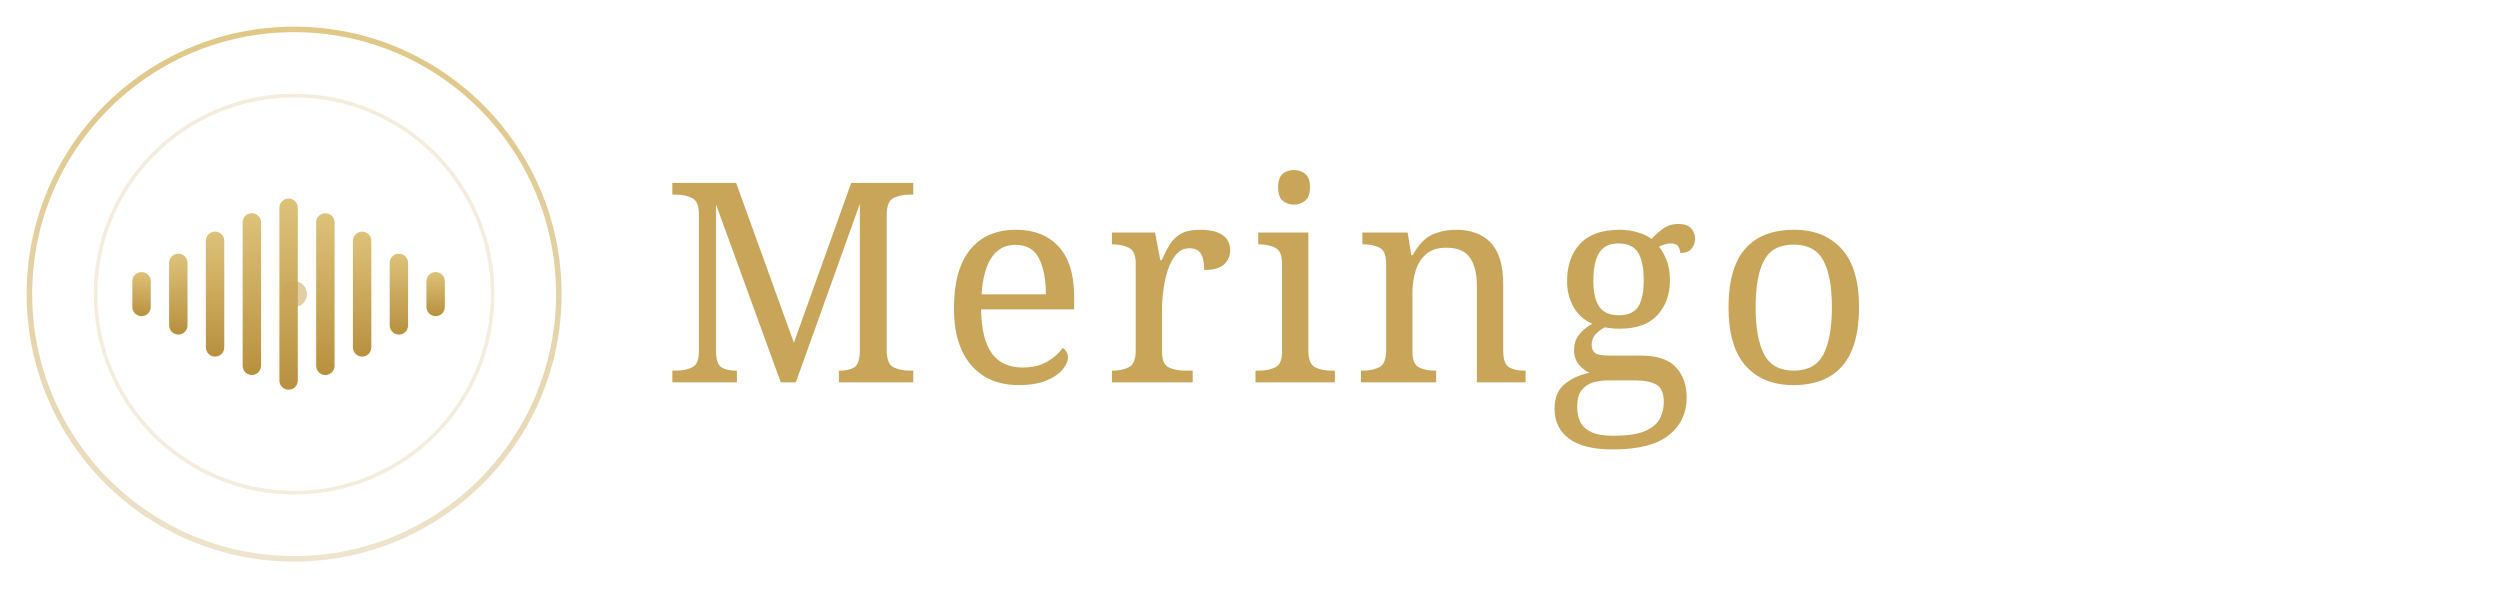
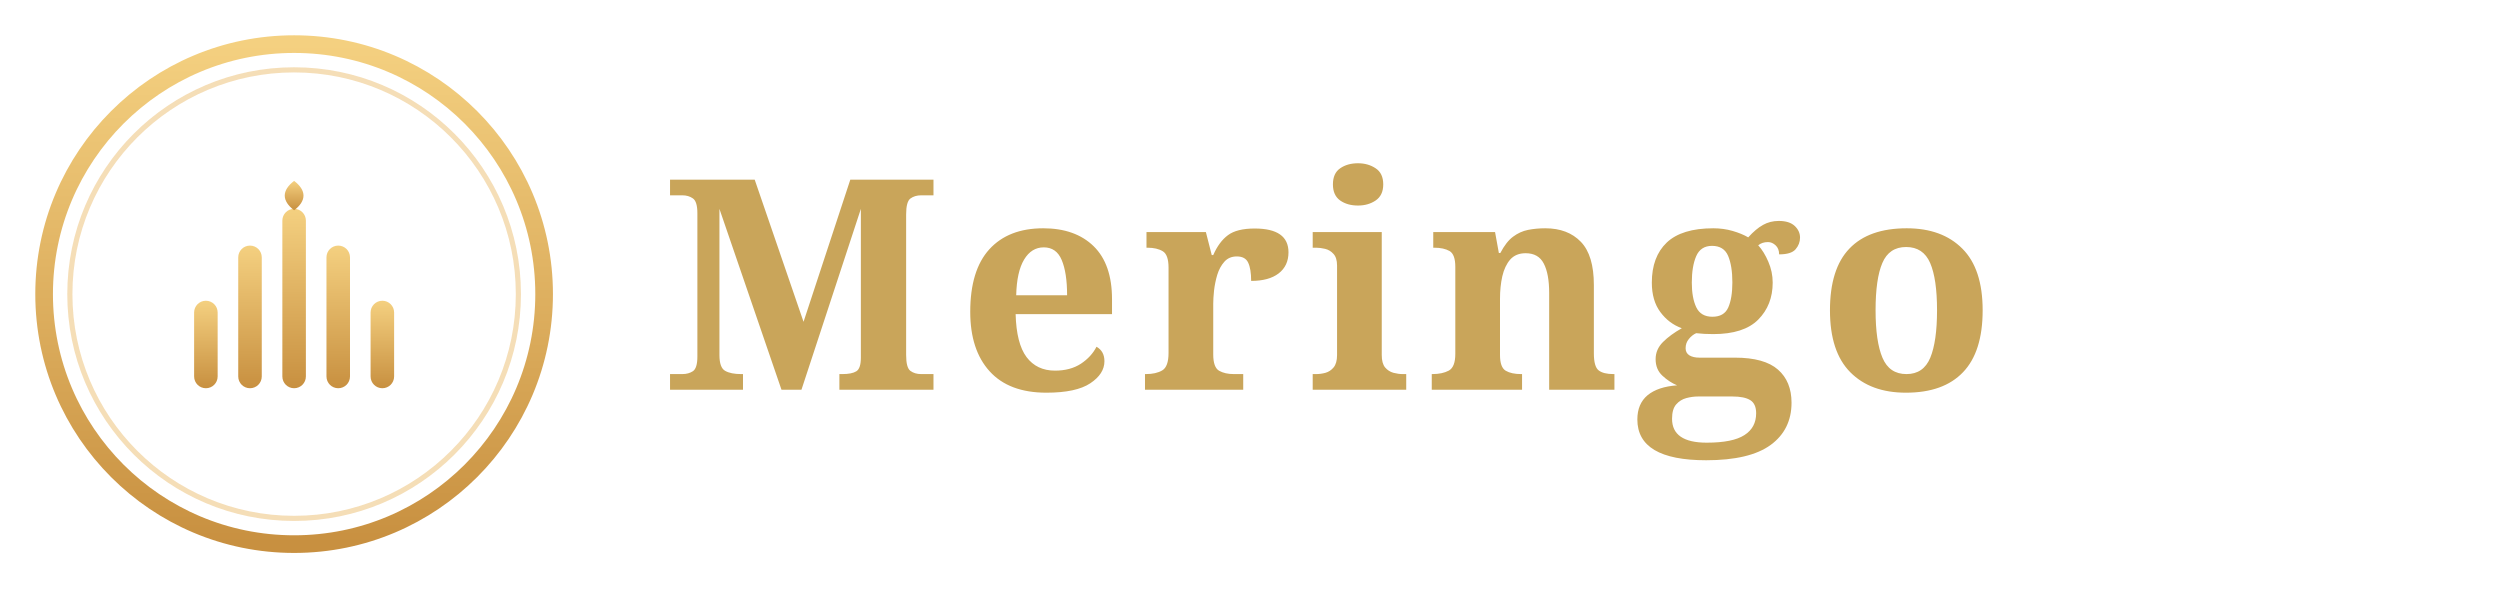
<svg xmlns="http://www.w3.org/2000/svg" viewBox="0 0 340 80" fill="none">
  <defs>
    <linearGradient id="gld" x1="0" y1="0" x2="0" y2="1">
-       <stop offset="0%" stop-color="#ddc27a" />
-       <stop offset="100%" stop-color="#b8903e" />
-     </linearGradient>
-     <linearGradient id="gldfade" x1="0" y1="0" x2="0" y2="1">
-       <stop offset="0%" stop-color="#ddc27a" stop-opacity="0.9" />
-       <stop offset="100%" stop-color="#c9a55a" stop-opacity="0.3" />
+       <stop offset="0%" stop-color="#F4D080" />
+       <stop offset="100%" stop-color="#C89040" />
    </linearGradient>
  </defs>
-   <circle cx="40" cy="40" r="36" stroke="url(#gldfade)" stroke-width="0.75" fill="none" />
-   <circle cx="40" cy="40" r="27" stroke="#c9a55a" stroke-width="0.5" fill="none" opacity="0.2" />
+   <circle cx="40" cy="40" r="34" stroke="url(#gld)" stroke-width="2.4" />
+   <circle cx="40" cy="40" r="30.5" stroke="#E8B560" stroke-width="0.7" opacity="0.45" />
  <g fill="url(#gld)">
-     <rect x="18" y="37" width="2.5" height="6" rx="1.25" />
-     <rect x="23" y="34.5" width="2.5" height="11" rx="1.25" />
-     <rect x="28" y="31.5" width="2.5" height="17" rx="1.25" />
-     <rect x="33" y="29" width="2.5" height="22" rx="1.25" />
-     <rect x="38" y="27" width="2.5" height="26" rx="1.25" />
-     <rect x="43" y="29" width="2.5" height="22" rx="1.25" />
-     <rect x="48" y="31.5" width="2.5" height="17" rx="1.25" />
-     <rect x="53" y="34.5" width="2.5" height="11" rx="1.25" />
-     <rect x="58" y="37" width="2.5" height="6" rx="1.25" />
+     <rect x="26.4" y="40.9" width="3.2" height="11.9" rx="1.6" />
+     <rect x="32.4" y="33.4" width="3.2" height="19.4" rx="1.6" />
+     <rect x="38.4" y="28.4" width="3.2" height="24.4" rx="1.6" />
+     <rect x="44.4" y="33.4" width="3.2" height="19.4" rx="1.6" />
+     <rect x="50.4" y="40.9" width="3.2" height="11.9" rx="1.6" />
+     <path d="M40,24.6 C41.7,25.9 41.7,27.3 40,28.6 C38.3,27.3 38.3,25.9 40,24.6 Z" />
  </g>
-   <circle cx="40" cy="40" r="1.75" fill="#c9a55a" opacity="0.55" />
-   <text x="90" y="52" font-family="'Cormorant Garamond', Georgia, serif" font-size="38" font-weight="400" letter-spacing="2" fill="#c9a55a">Meringo</text>
+   <text x="90" y="53" font-family="'Cormorant Garamond', Georgia, serif" font-size="40" font-weight="600" letter-spacing="2" fill="#C9A55A">Meringo</text>
</svg>
